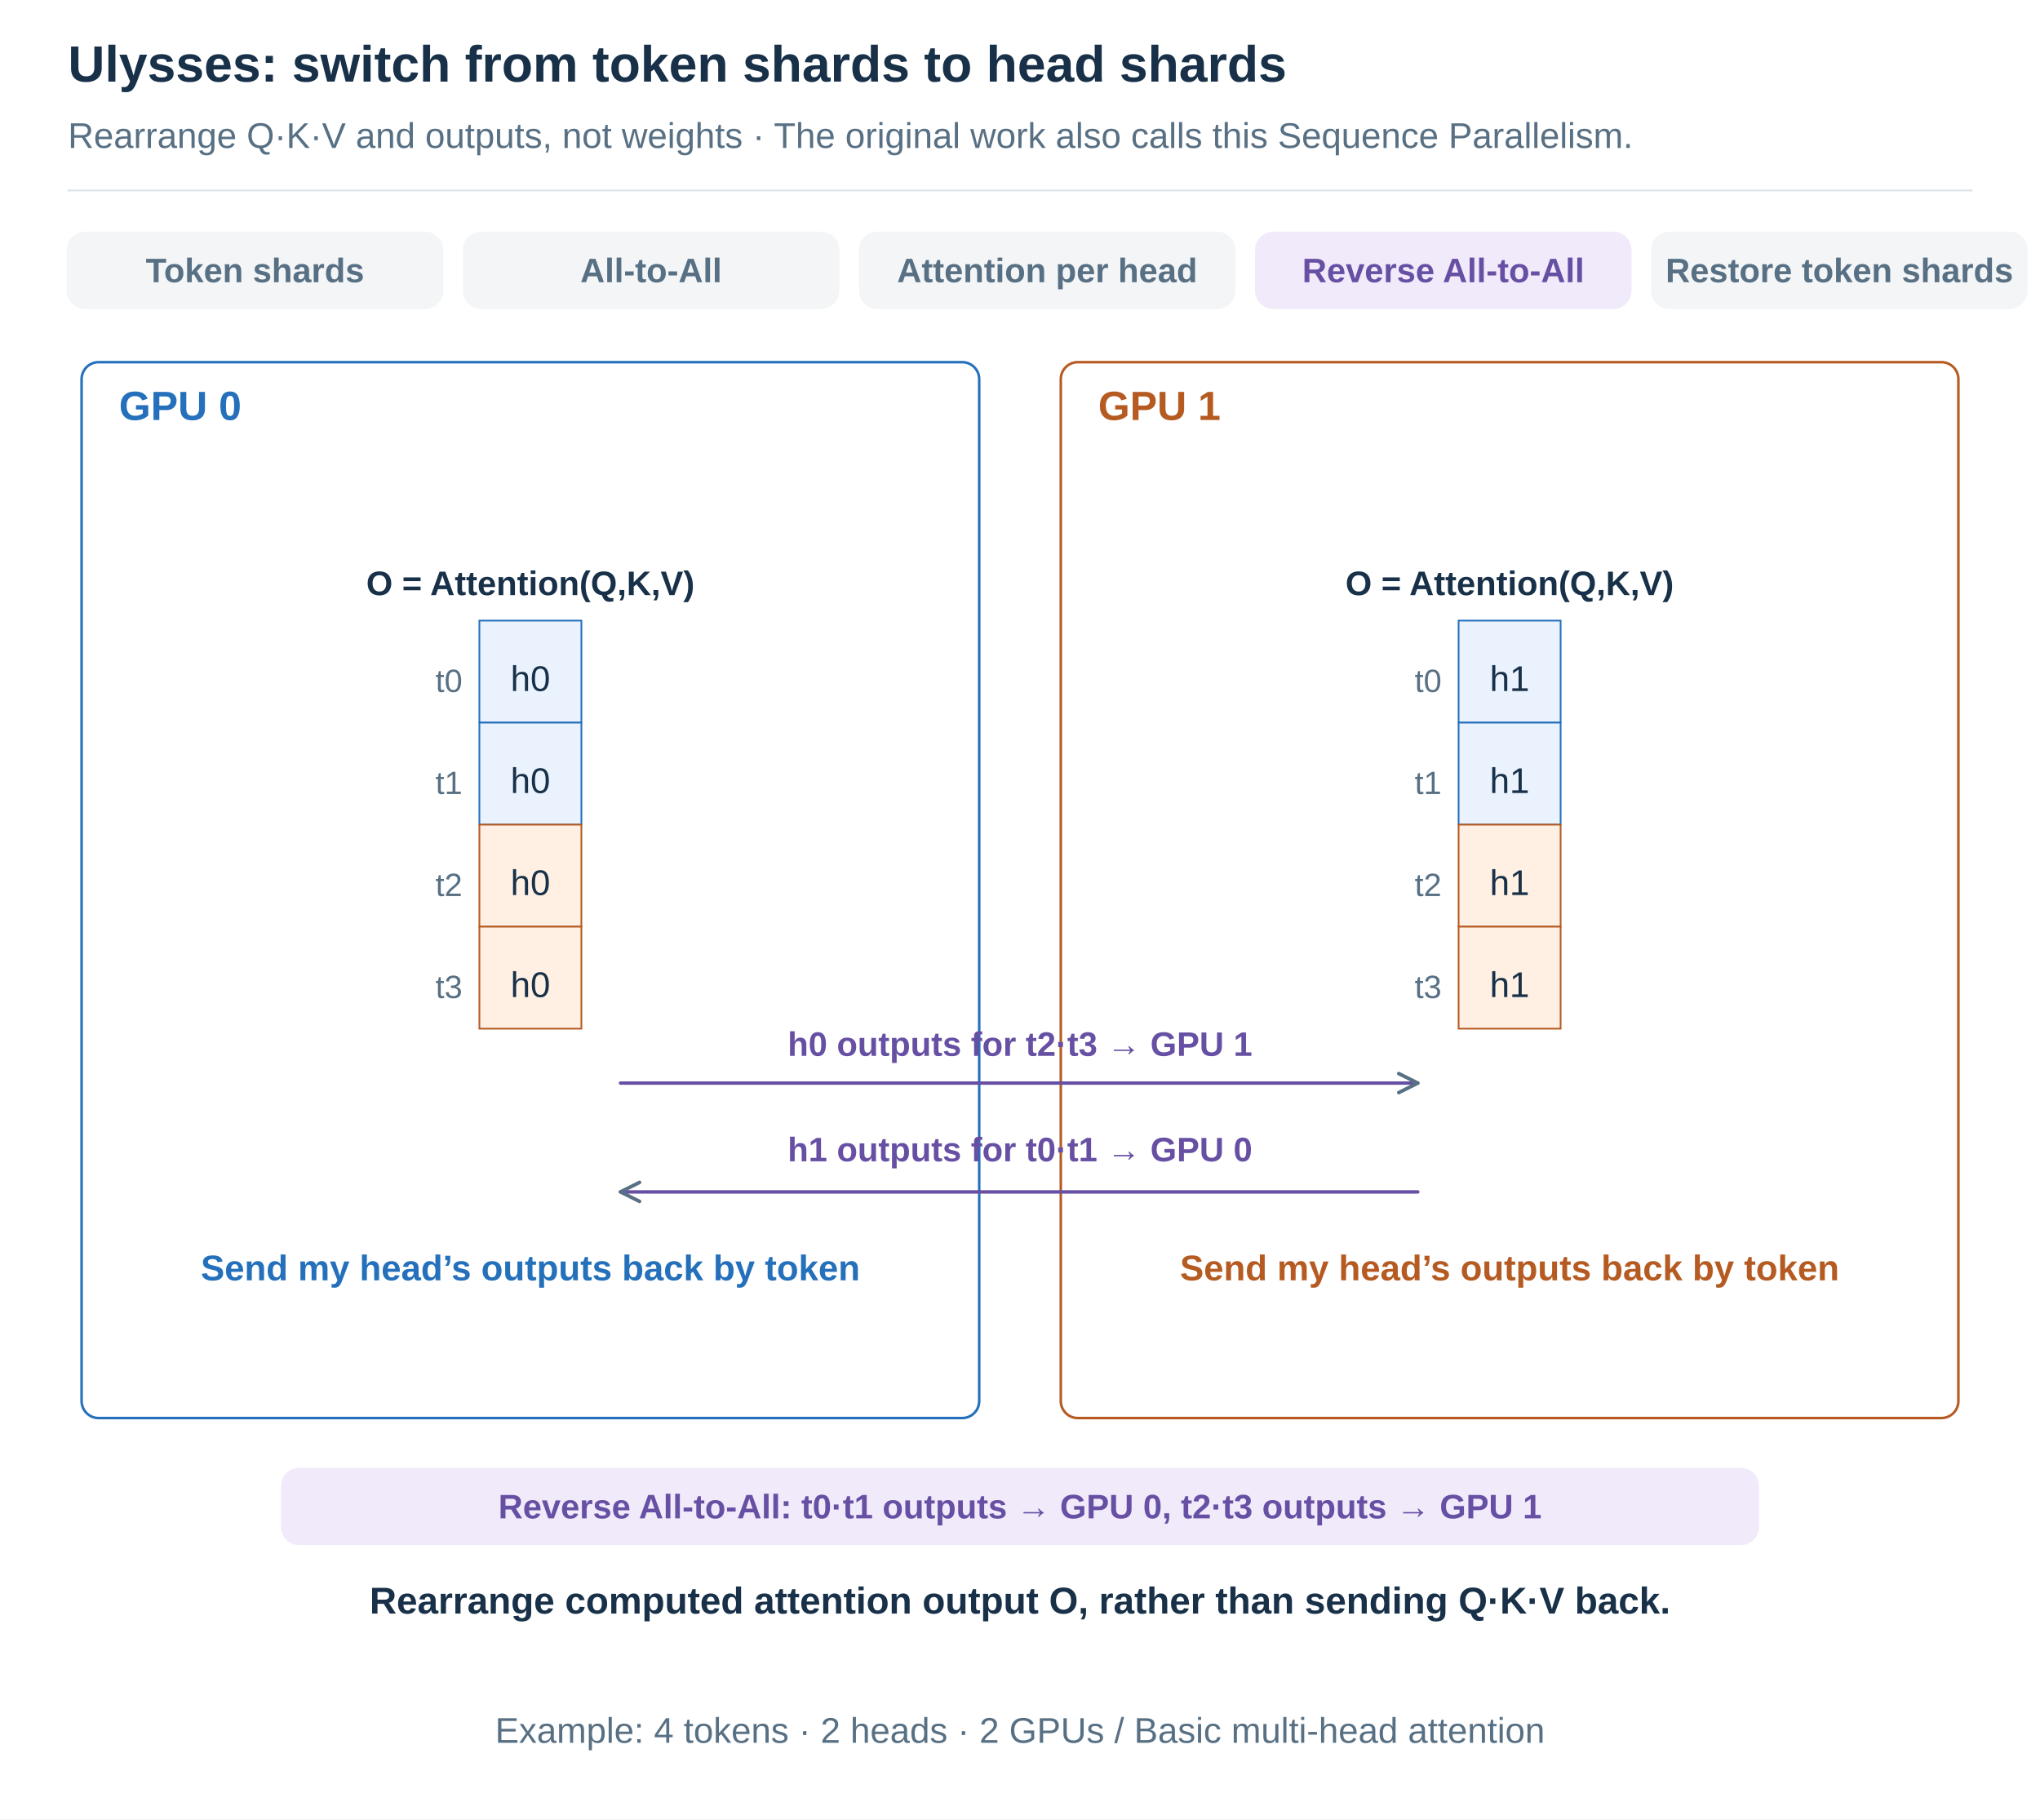
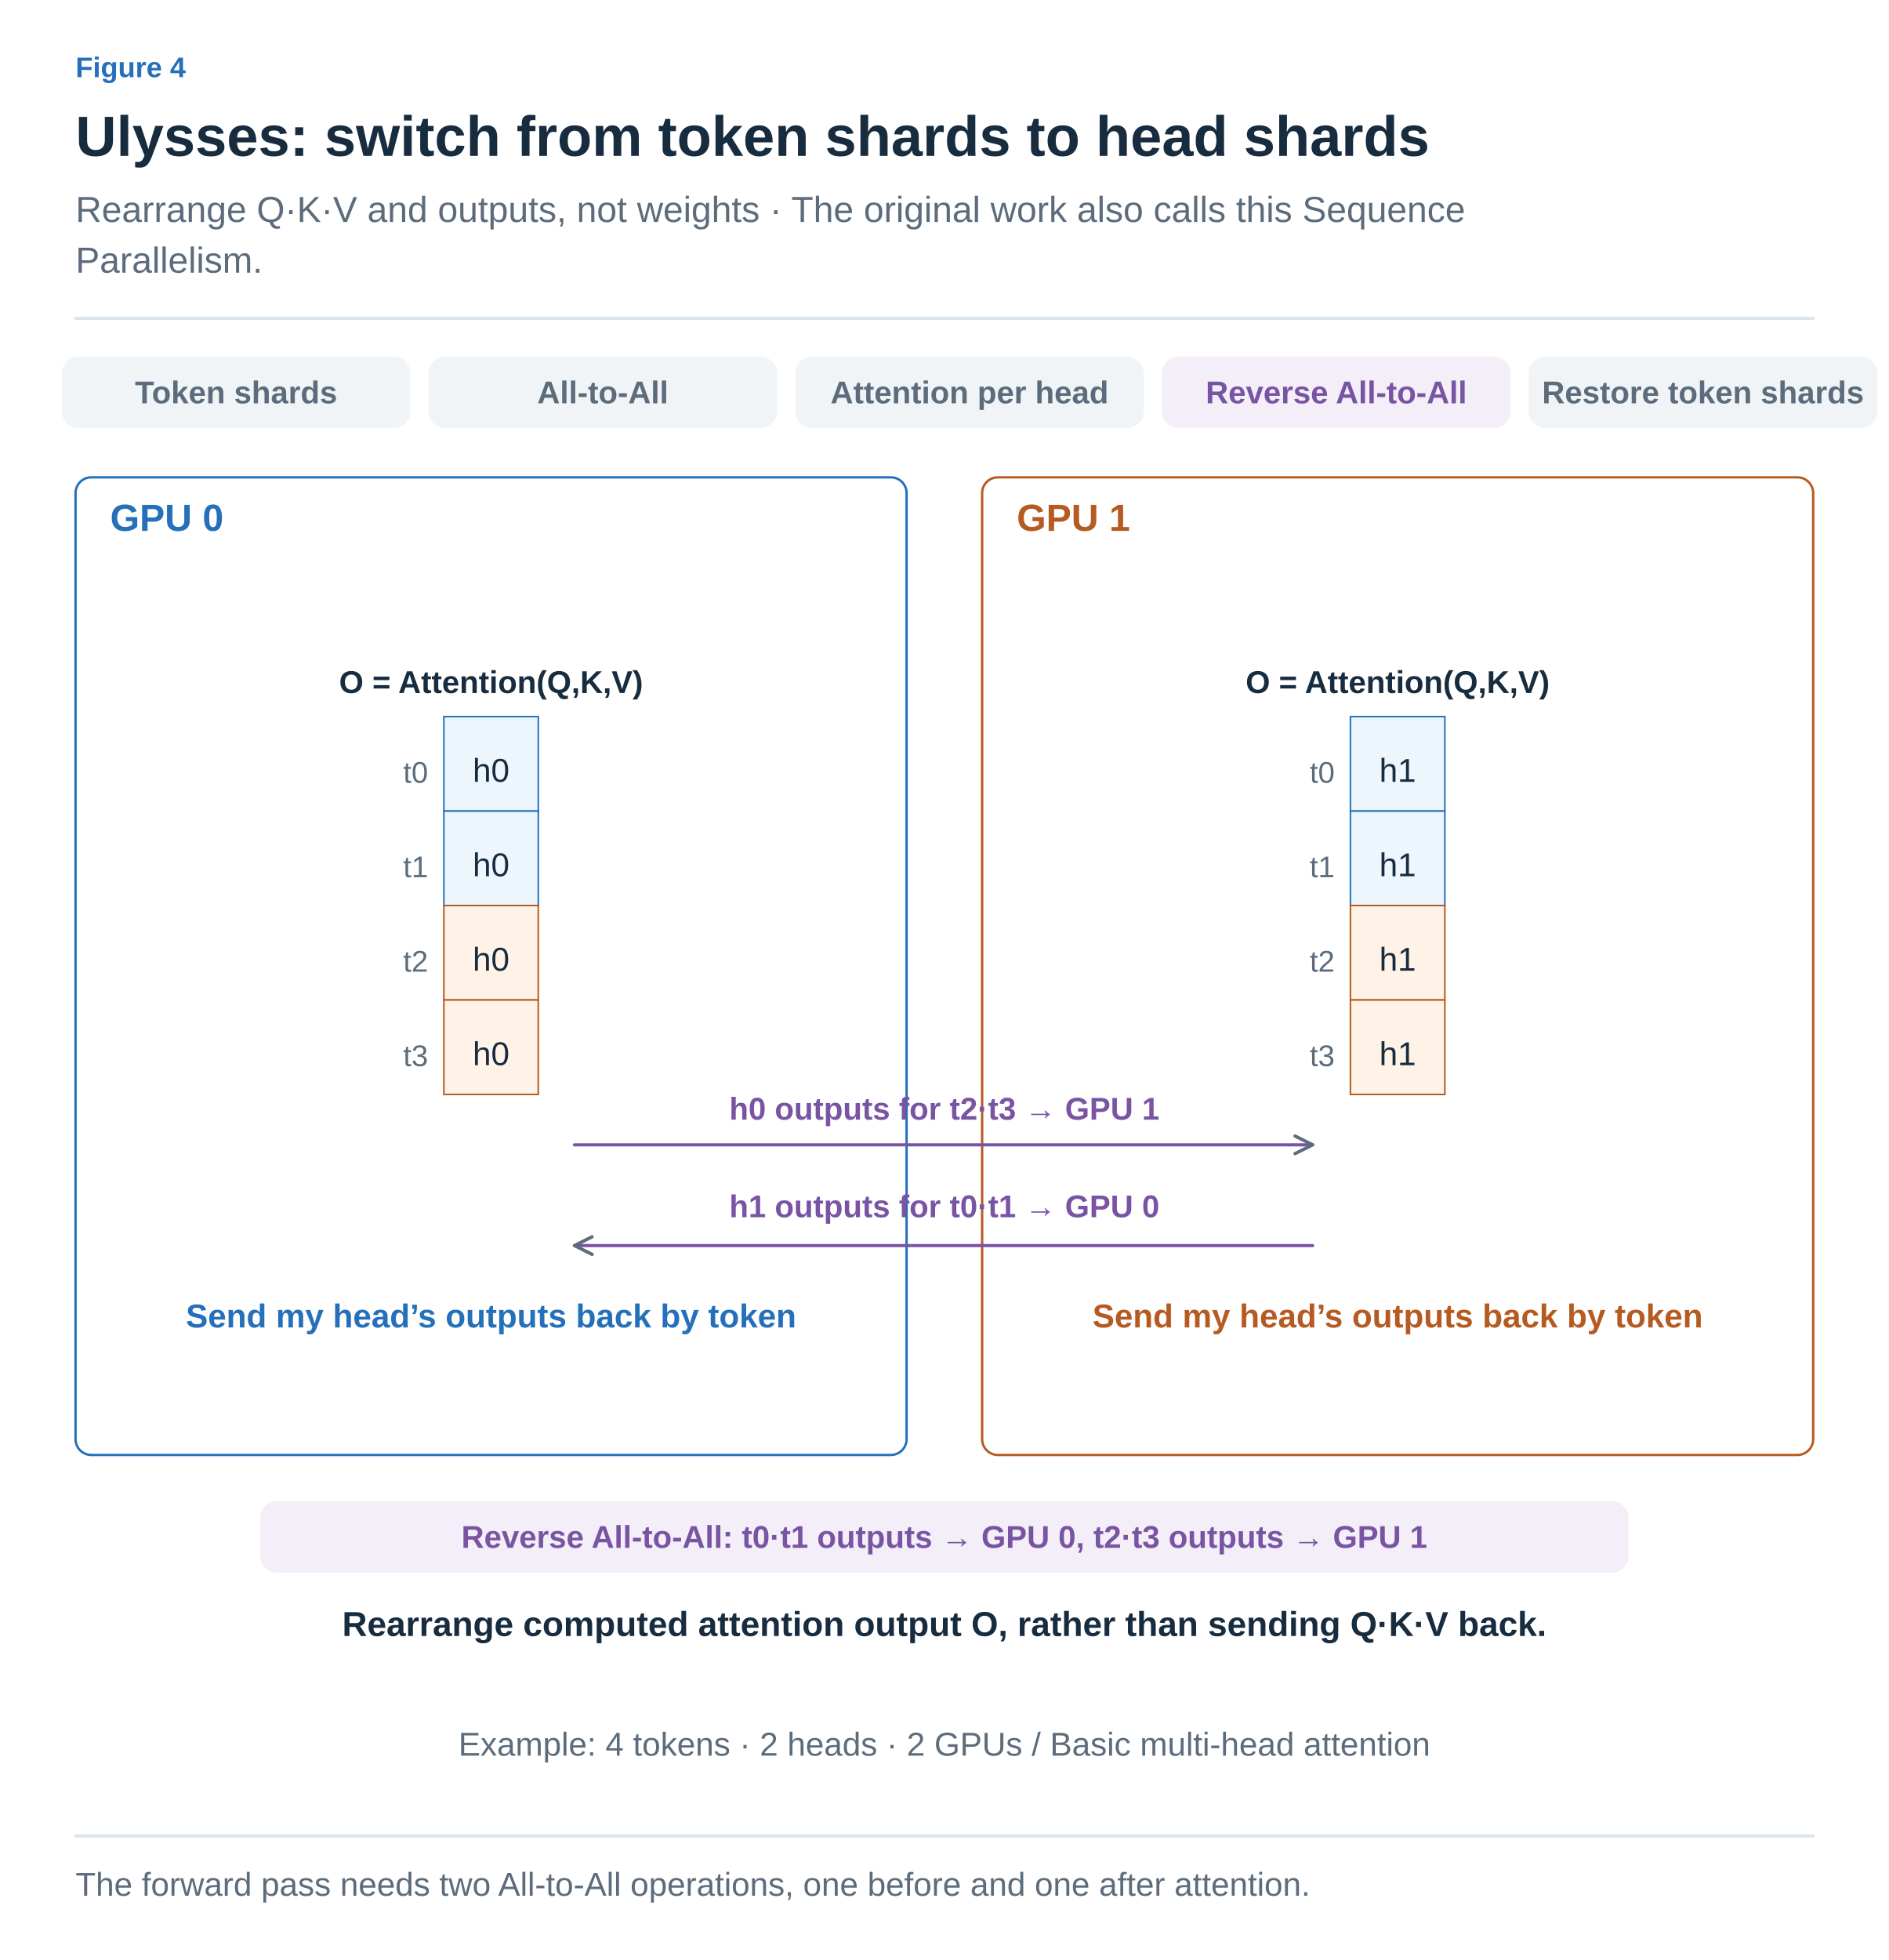
- <svg xmlns="http://www.w3.org/2000/svg" width="1200" height="1070" viewBox="0 0 1200 1070" role="img" aria-labelledby="title desc">
+ <svg xmlns="http://www.w3.org/2000/svg" width="1200" height="1245" viewBox="0 0 1200 1245" role="img" aria-labelledby="title desc">
  <defs>
-     <marker id="arrow" viewBox="0 0 10 10" refX="9" refY="5" markerWidth="7" markerHeight="7" orient="auto-start-reverse">
-       <path d="M1 1 L9 5 L1 9" fill="none" stroke="#587084" stroke-width="1.5" />
+     <marker id="arrow-ink" viewBox="0 0 10 10" refX="8" refY="5" markerWidth="6" markerHeight="6" orient="auto">
+       <path d="M1 1 L9 5 L1 9" fill="none" stroke="#182C40" stroke-width="1.6" />
+     </marker>
+     <marker id="arrow-muted" viewBox="0 0 10 10" refX="8" refY="5" markerWidth="6" markerHeight="6" orient="auto">
+       <path d="M1 1 L9 5 L1 9" fill="none" stroke="#5C6C7C" stroke-width="1.6" />
+     </marker>
+     <marker id="arrow-line" viewBox="0 0 10 10" refX="8" refY="5" markerWidth="6" markerHeight="6" orient="auto">
+       <path d="M1 1 L9 5 L1 9" fill="none" stroke="#DCE4EC" stroke-width="1.6" />
+     </marker>
+     <marker id="arrow-paper" viewBox="0 0 10 10" refX="8" refY="5" markerWidth="6" markerHeight="6" orient="auto">
+       <path d="M1 1 L9 5 L1 9" fill="none" stroke="#FFFFFF" stroke-width="1.6" />
+     </marker>
+     <marker id="arrow-blue" viewBox="0 0 10 10" refX="8" refY="5" markerWidth="6" markerHeight="6" orient="auto">
+       <path d="M1 1 L9 5 L1 9" fill="none" stroke="#2470BB" stroke-width="1.6" />
+     </marker>
+     <marker id="arrow-teal" viewBox="0 0 10 10" refX="8" refY="5" markerWidth="6" markerHeight="6" orient="auto">
+       <path d="M1 1 L9 5 L1 9" fill="none" stroke="#287D78" stroke-width="1.6" />
+     </marker>
+     <marker id="arrow-orange" viewBox="0 0 10 10" refX="8" refY="5" markerWidth="6" markerHeight="6" orient="auto">
+       <path d="M1 1 L9 5 L1 9" fill="none" stroke="#B55B22" stroke-width="1.6" />
+     </marker>
+     <marker id="arrow-purple" viewBox="0 0 10 10" refX="8" refY="5" markerWidth="6" markerHeight="6" orient="auto">
+       <path d="M1 1 L9 5 L1 9" fill="none" stroke="#7954A3" stroke-width="1.6" />
+     </marker>
+     <marker id="arrow-gray" viewBox="0 0 10 10" refX="8" refY="5" markerWidth="6" markerHeight="6" orient="auto">
+       <path d="M1 1 L9 5 L1 9" fill="none" stroke="#657789" stroke-width="1.6" />
+     </marker>
+     <marker id="arrow-red" viewBox="0 0 10 10" refX="8" refY="5" markerWidth="6" markerHeight="6" orient="auto">
+       <path d="M1 1 L9 5 L1 9" fill="none" stroke="#B34242" stroke-width="1.6" />
+     </marker>
+     <marker id="arrow-indigo" viewBox="0 0 10 10" refX="8" refY="5" markerWidth="6" markerHeight="6" orient="auto">
+       <path d="M1 1 L9 5 L1 9" fill="none" stroke="#4C60A8" stroke-width="1.6" />
+     </marker>
+     <marker id="arrow-slate" viewBox="0 0 10 10" refX="8" refY="5" markerWidth="6" markerHeight="6" orient="auto">
+       <path d="M1 1 L9 5 L1 9" fill="none" stroke="#8191A0" stroke-width="1.6" />
+     </marker>
+     <marker id="arrow-surface" viewBox="0 0 10 10" refX="8" refY="5" markerWidth="6" markerHeight="6" orient="auto">
+       <path d="M1 1 L9 5 L1 9" fill="none" stroke="#F8FAFC" stroke-width="1.6" />
+     </marker>
+     <marker id="ported-arrow" viewBox="0 0 10 10" refX="9" refY="5" markerWidth="7" markerHeight="7" orient="auto-start-reverse">
+       <path d="M1 1 L9 5 L1 9" fill="none" stroke="#5C6C7C" stroke-width="1.5" />
    </marker>
  </defs>
-   <style>text{font-family:Arial,"Apple SD Gothic Neo","Noto Sans KR",sans-serif}path{stroke-linecap:round;stroke-linejoin:round}</style>
-   <rect width="1200" height="1070" fill="white" />
-   <text x="40" y="48.0" font-size="30" fill="#183149" font-weight="700" text-anchor="start">Ulysses: switch from token shards to head shards</text>
-   <text x="40" y="87.0" font-size="21" fill="#587084" font-weight="400" text-anchor="start">Rearrange Q·K·V and outputs, not weights · The original work also calls this Sequence Parallelism.</text>
-   <path d="M40,112 H1160" stroke="#d8e2ea" />
-   <rect x="40" y="137" width="220" height="44" rx="10" fill="#f3f5f7" stroke="#f3f5f7" stroke-width="1.5" />
-   <text x="150.0" y="166.0" font-size="20" fill="#587084" font-weight="700" text-anchor="middle">Token shards</text>
-   <rect x="273" y="137" width="220" height="44" rx="10" fill="#f3f5f7" stroke="#f3f5f7" stroke-width="1.5" />
-   <text x="383.0" y="166.0" font-size="20" fill="#587084" font-weight="700" text-anchor="middle">All-to-All</text>
-   <rect x="506" y="137" width="220" height="44" rx="10" fill="#f3f5f7" stroke="#f3f5f7" stroke-width="1.5" />
-   <text x="616.0" y="166.0" font-size="20" fill="#587084" font-weight="700" text-anchor="middle">Attention per head</text>
-   <rect x="739" y="137" width="220" height="44" rx="10" fill="#f1eafa" stroke="#f1eafa" stroke-width="1.5" />
-   <text x="849.0" y="166.0" font-size="20" fill="#6750a4" font-weight="700" text-anchor="middle">Reverse All-to-All</text>
-   <rect x="972" y="137" width="220" height="44" rx="10" fill="#f3f5f7" stroke="#f3f5f7" stroke-width="1.5" />
-   <text x="1082.0" y="166.0" font-size="20" fill="#587084" font-weight="700" text-anchor="middle">Restore token shards</text>
-   <rect x="48" y="213" width="528" height="621" rx="10" fill="white" stroke="#2470bb" stroke-width="1.5" />
-   <text x="70" y="247.0" font-size="24" fill="#2470bb" font-weight="700" text-anchor="start">GPU 0</text>
-   <rect x="624" y="213" width="528" height="621" rx="10" fill="white" stroke="#b55b22" stroke-width="1.5" />
-   <text x="646" y="247.0" font-size="24" fill="#b55b22" font-weight="700" text-anchor="start">GPU 1</text>
-   <text x="312.0" y="350.0" font-size="20" fill="#183149" font-weight="700" text-anchor="middle">O = Attention(Q,K,V)</text>
-   <rect x="282" y="365" width="60" height="60" fill="#eaf3fd" stroke="#2470bb" stroke-width="1" />
-   <text x="312.0" y="406.4" font-size="21" fill="#183149" font-weight="400" text-anchor="middle">h0</text>
-   <rect x="282" y="425" width="60" height="60" fill="#eaf3fd" stroke="#2470bb" stroke-width="1" />
-   <text x="312.0" y="466.4" font-size="21" fill="#183149" font-weight="400" text-anchor="middle">h0</text>
-   <rect x="282" y="485" width="60" height="60" fill="#fff0e3" stroke="#b55b22" stroke-width="1" />
-   <text x="312.0" y="526.4" font-size="21" fill="#183149" font-weight="400" text-anchor="middle">h0</text>
-   <rect x="282" y="545" width="60" height="60" fill="#fff0e3" stroke="#b55b22" stroke-width="1" />
-   <text x="312.0" y="586.4" font-size="21" fill="#183149" font-weight="400" text-anchor="middle">h0</text>
-   <text x="272" y="407.0" font-size="19" fill="#587084" font-weight="400" text-anchor="end">t0</text>
-   <text x="272" y="467.0" font-size="19" fill="#587084" font-weight="400" text-anchor="end">t1</text>
-   <text x="272" y="527.0" font-size="19" fill="#587084" font-weight="400" text-anchor="end">t2</text>
-   <text x="272" y="587.0" font-size="19" fill="#587084" font-weight="400" text-anchor="end">t3</text>
-   <text x="312" y="753.0" font-size="21" fill="#2470bb" font-weight="700" text-anchor="middle">Send my head’s outputs back by token</text>
-   <text x="888.0" y="350.0" font-size="20" fill="#183149" font-weight="700" text-anchor="middle">O = Attention(Q,K,V)</text>
-   <rect x="858" y="365" width="60" height="60" fill="#eaf3fd" stroke="#2470bb" stroke-width="1" />
-   <text x="888.0" y="406.4" font-size="21" fill="#183149" font-weight="400" text-anchor="middle">h1</text>
-   <rect x="858" y="425" width="60" height="60" fill="#eaf3fd" stroke="#2470bb" stroke-width="1" />
-   <text x="888.0" y="466.4" font-size="21" fill="#183149" font-weight="400" text-anchor="middle">h1</text>
-   <rect x="858" y="485" width="60" height="60" fill="#fff0e3" stroke="#b55b22" stroke-width="1" />
-   <text x="888.0" y="526.4" font-size="21" fill="#183149" font-weight="400" text-anchor="middle">h1</text>
-   <rect x="858" y="545" width="60" height="60" fill="#fff0e3" stroke="#b55b22" stroke-width="1" />
-   <text x="888.0" y="586.4" font-size="21" fill="#183149" font-weight="400" text-anchor="middle">h1</text>
-   <text x="848" y="407.0" font-size="19" fill="#587084" font-weight="400" text-anchor="end">t0</text>
-   <text x="848" y="467.0" font-size="19" fill="#587084" font-weight="400" text-anchor="end">t1</text>
-   <text x="848" y="527.0" font-size="19" fill="#587084" font-weight="400" text-anchor="end">t2</text>
-   <text x="848" y="587.0" font-size="19" fill="#587084" font-weight="400" text-anchor="end">t3</text>
-   <text x="888" y="753.0" font-size="21" fill="#b55b22" font-weight="700" text-anchor="middle">Send my head’s outputs back by token</text>
-   <path d="M365,637 L834,637" fill="none" stroke="#6750a4" stroke-width="2" marker-end="url(#arrow)" />
-   <text x="600" y="621.0" font-size="20" fill="#6750a4" font-weight="700" text-anchor="middle">h0 outputs for t2·t3 → GPU 1</text>
-   <path d="M834,701 L365,701" fill="none" stroke="#6750a4" stroke-width="2" marker-end="url(#arrow)" />
-   <text x="600" y="683.0" font-size="20" fill="#6750a4" font-weight="700" text-anchor="middle">h1 outputs for t0·t1 → GPU 0</text>
-   <rect x="166" y="864" width="868" height="44" rx="10" fill="#f1eafa" stroke="#f1eafa" stroke-width="1.5" />
-   <text x="600.0" y="893.0" font-size="20" fill="#6750a4" font-weight="700" text-anchor="middle">Reverse All-to-All: t0·t1 outputs → GPU 0, t2·t3 outputs → GPU 1</text>
-   <text x="600" y="949.0" font-size="22" fill="#183149" font-weight="700" text-anchor="middle">Rearrange computed attention output O, rather than sending Q·K·V back.</text>
-   <text x="600" y="1025.0" font-size="21" fill="#587084" font-weight="400" text-anchor="middle">Example: 4 tokens · 2 heads · 2 GPUs / Basic multi-head attention</text>
+   <style>text{font-family:Arial,"Apple SD Gothic Neo","Noto Sans KR",sans-serif}text[font-family]{font-family:Menlo,Consolas,monospace}path{stroke-linecap:round;stroke-linejoin:round}</style>
+   <rect width="100%" height="100%" fill="white" />
+   <text x="48" y="49" fill="#2470BB" font-size="18" font-weight="600" text-anchor="start" data-max-width="1104">Figure 4</text>
+   <text x="48" y="99" fill="#182C40" font-size="36" font-weight="700" text-anchor="start" data-max-width="1104">Ulysses: switch from token shards to head shards</text>
+   <text x="48" y="141" fill="#5C6C7C" font-size="23" font-weight="400" text-anchor="start" data-max-width="1104">Rearrange Q·K·V and outputs, not weights · The original work also calls this Sequence</text>
+   <text x="48" y="173.2" fill="#5C6C7C" font-size="23" font-weight="400" text-anchor="start" data-max-width="1104">Parallelism.</text>
+   <path d="M48,202.2 H1152" stroke="#DCE4EC" stroke-width="2" />
+   <g transform="translate(48 238.2) scale(1)" data-panel="1">
+     <g transform="translate(-48 -148)">
+       <rect x="40" y="137" width="220" height="44" rx="10" fill="#F1F4F7" stroke="#F1F4F7" stroke-width="1.5" />
+       <text x="150" y="166" font-size="20" fill="#5C6C7C" font-weight="700" text-anchor="middle">Token shards</text>
+       <rect x="273" y="137" width="220" height="44" rx="10" fill="#F1F4F7" stroke="#F1F4F7" stroke-width="1.5" />
+       <text x="383" y="166" font-size="20" fill="#5C6C7C" font-weight="700" text-anchor="middle">All-to-All</text>
+       <rect x="506" y="137" width="220" height="44" rx="10" fill="#F1F4F7" stroke="#F1F4F7" stroke-width="1.5" />
+       <text x="616" y="166" font-size="20" fill="#5C6C7C" font-weight="700" text-anchor="middle">Attention per head</text>
+       <rect x="739" y="137" width="220" height="44" rx="10" fill="#F3EEF8" stroke="#F3EEF8" stroke-width="1.5" />
+       <text x="849" y="166" font-size="20" fill="#7954A3" font-weight="700" text-anchor="middle">Reverse All-to-All</text>
+       <rect x="972" y="137" width="220" height="44" rx="10" fill="#F1F4F7" stroke="#F1F4F7" stroke-width="1.5" />
+       <text x="1082" y="166" font-size="20" fill="#5C6C7C" font-weight="700" text-anchor="middle">Restore token shards</text>
+       <rect x="48" y="213" width="528" height="621" rx="10" fill="white" stroke="#2470BB" stroke-width="1.5" />
+       <text x="70" y="247" font-size="24" fill="#2470BB" font-weight="700" text-anchor="start">GPU 0</text>
+       <rect x="624" y="213" width="528" height="621" rx="10" fill="white" stroke="#B55B22" stroke-width="1.5" />
+       <text x="646" y="247" font-size="24" fill="#B55B22" font-weight="700" text-anchor="start">GPU 1</text>
+       <text x="312" y="350" font-size="20" fill="#182C40" font-weight="700" text-anchor="middle">O = Attention(Q,K,V)</text>
+       <rect x="282" y="365" width="60" height="60" fill="#EDF5FD" stroke="#2470BB" stroke-width="1" />
+       <text x="312" y="406.4" font-size="21" fill="#182C40" font-weight="400" text-anchor="middle">h0</text>
+       <rect x="282" y="425" width="60" height="60" fill="#EDF5FD" stroke="#2470BB" stroke-width="1" />
+       <text x="312" y="466.4" font-size="21" fill="#182C40" font-weight="400" text-anchor="middle">h0</text>
+       <rect x="282" y="485" width="60" height="60" fill="#FFF2E6" stroke="#B55B22" stroke-width="1" />
+       <text x="312" y="526.4" font-size="21" fill="#182C40" font-weight="400" text-anchor="middle">h0</text>
+       <rect x="282" y="545" width="60" height="60" fill="#FFF2E6" stroke="#B55B22" stroke-width="1" />
+       <text x="312" y="586.4" font-size="21" fill="#182C40" font-weight="400" text-anchor="middle">h0</text>
+       <text x="272" y="407" font-size="19" fill="#5C6C7C" font-weight="400" text-anchor="end">t0</text>
+       <text x="272" y="467" font-size="19" fill="#5C6C7C" font-weight="400" text-anchor="end">t1</text>
+       <text x="272" y="527" font-size="19" fill="#5C6C7C" font-weight="400" text-anchor="end">t2</text>
+       <text x="272" y="587" font-size="19" fill="#5C6C7C" font-weight="400" text-anchor="end">t3</text>
+       <text x="312" y="753" font-size="21" fill="#2470BB" font-weight="700" text-anchor="middle">Send my head’s outputs back by token</text>
+       <text x="888" y="350" font-size="20" fill="#182C40" font-weight="700" text-anchor="middle">O = Attention(Q,K,V)</text>
+       <rect x="858" y="365" width="60" height="60" fill="#EDF5FD" stroke="#2470BB" stroke-width="1" />
+       <text x="888" y="406.4" font-size="21" fill="#182C40" font-weight="400" text-anchor="middle">h1</text>
+       <rect x="858" y="425" width="60" height="60" fill="#EDF5FD" stroke="#2470BB" stroke-width="1" />
+       <text x="888" y="466.4" font-size="21" fill="#182C40" font-weight="400" text-anchor="middle">h1</text>
+       <rect x="858" y="485" width="60" height="60" fill="#FFF2E6" stroke="#B55B22" stroke-width="1" />
+       <text x="888" y="526.4" font-size="21" fill="#182C40" font-weight="400" text-anchor="middle">h1</text>
+       <rect x="858" y="545" width="60" height="60" fill="#FFF2E6" stroke="#B55B22" stroke-width="1" />
+       <text x="888" y="586.4" font-size="21" fill="#182C40" font-weight="400" text-anchor="middle">h1</text>
+       <text x="848" y="407" font-size="19" fill="#5C6C7C" font-weight="400" text-anchor="end">t0</text>
+       <text x="848" y="467" font-size="19" fill="#5C6C7C" font-weight="400" text-anchor="end">t1</text>
+       <text x="848" y="527" font-size="19" fill="#5C6C7C" font-weight="400" text-anchor="end">t2</text>
+       <text x="848" y="587" font-size="19" fill="#5C6C7C" font-weight="400" text-anchor="end">t3</text>
+       <text x="888" y="753" font-size="21" fill="#B55B22" font-weight="700" text-anchor="middle">Send my head’s outputs back by token</text>
+       <path d="M365,637 L834,637" fill="none" stroke="#7954A3" stroke-width="2" marker-end="url(#ported-arrow)" />
+       <text x="600" y="621" font-size="20" fill="#7954A3" font-weight="700" text-anchor="middle">h0 outputs for t2·t3 → GPU 1</text>
+       <path d="M834,701 L365,701" fill="none" stroke="#7954A3" stroke-width="2" marker-end="url(#ported-arrow)" />
+       <text x="600" y="683" font-size="20" fill="#7954A3" font-weight="700" text-anchor="middle">h1 outputs for t0·t1 → GPU 0</text>
+       <rect x="166" y="864" width="868" height="44" rx="10" fill="#F3EEF8" stroke="#F3EEF8" stroke-width="1.5" />
+       <text x="600" y="893" font-size="20" fill="#7954A3" font-weight="700" text-anchor="middle">Reverse All-to-All: t0·t1 outputs → GPU 0, t2·t3 outputs → GPU 1</text>
+       <text x="600" y="949" font-size="22" fill="#182C40" font-weight="700" text-anchor="middle">Rearrange computed attention output O, rather than sending Q·K·V back.</text>
+       <text x="600" y="1025" font-size="21" fill="#5C6C7C" font-weight="400" text-anchor="middle">Example: 4 tokens · 2 heads · 2 GPUs / Basic multi-head attention</text>
+     </g>
+   </g>
+   <path d="M48,1166.2 H1152" stroke="#DCE4EC" stroke-width="2" />
+   <text x="48" y="1204.2" fill="#5C6C7C" font-size="21" font-weight="400" text-anchor="start" data-max-width="1104">The forward pass needs two All-to-All operations, one before and one after attention.</text>
</svg>
